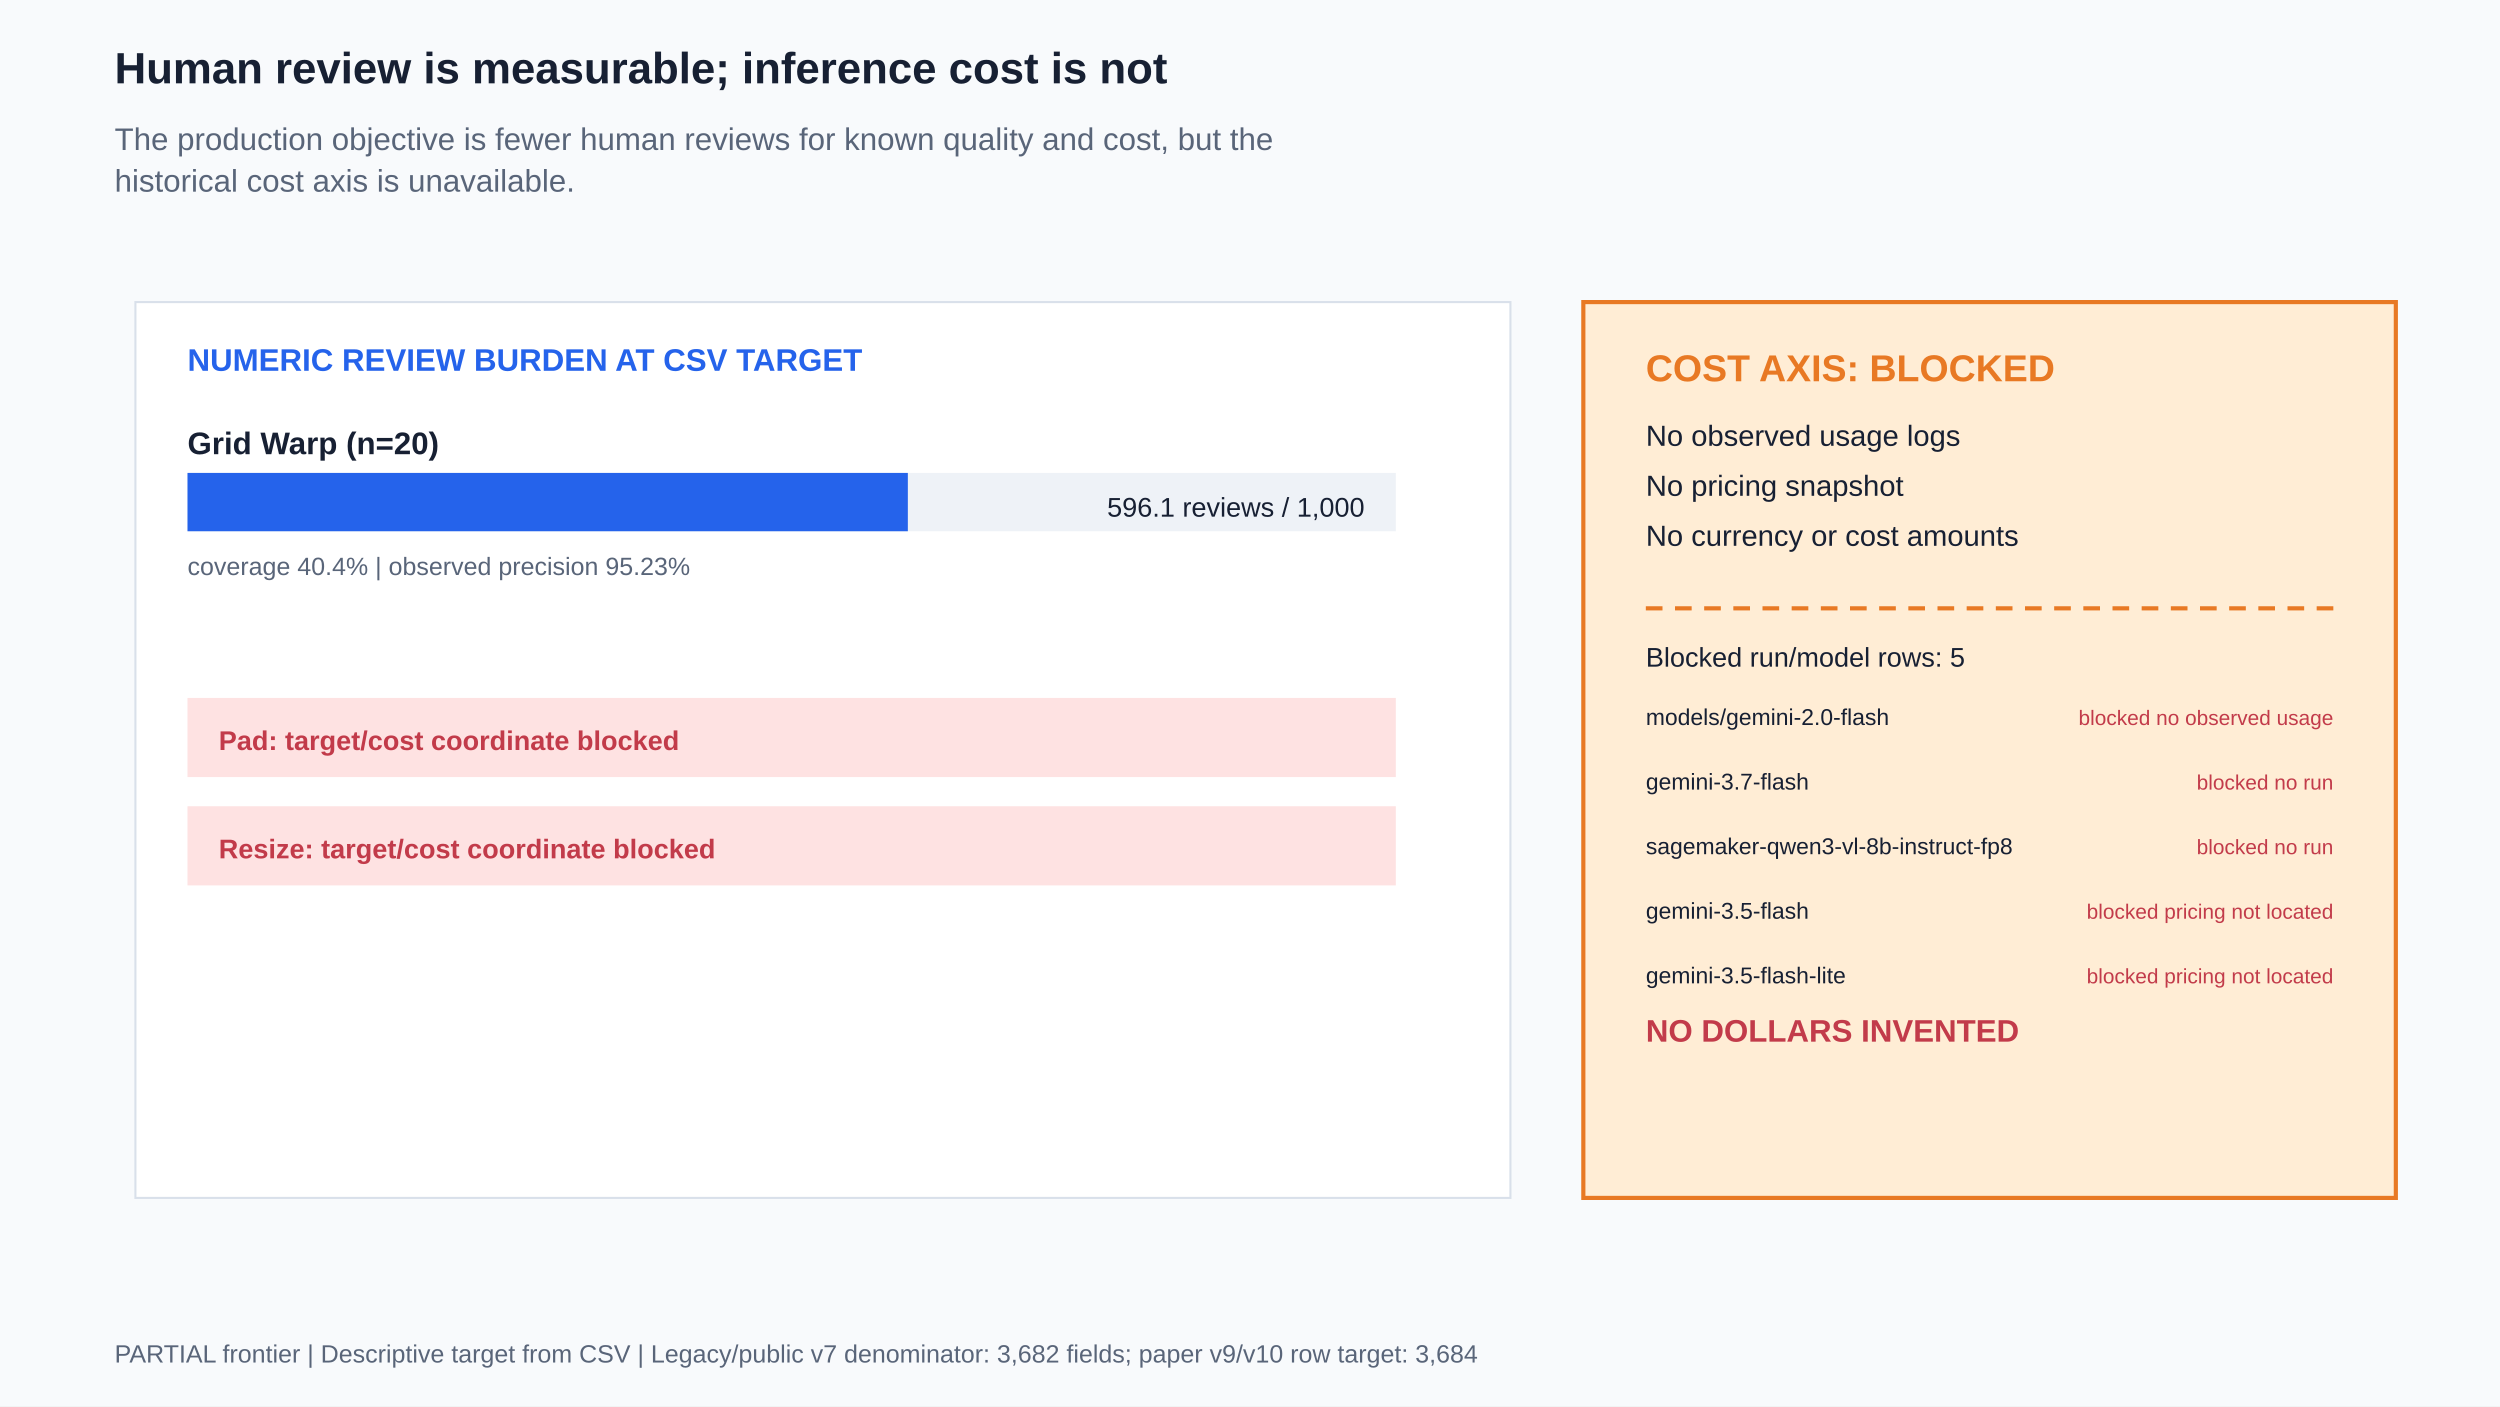
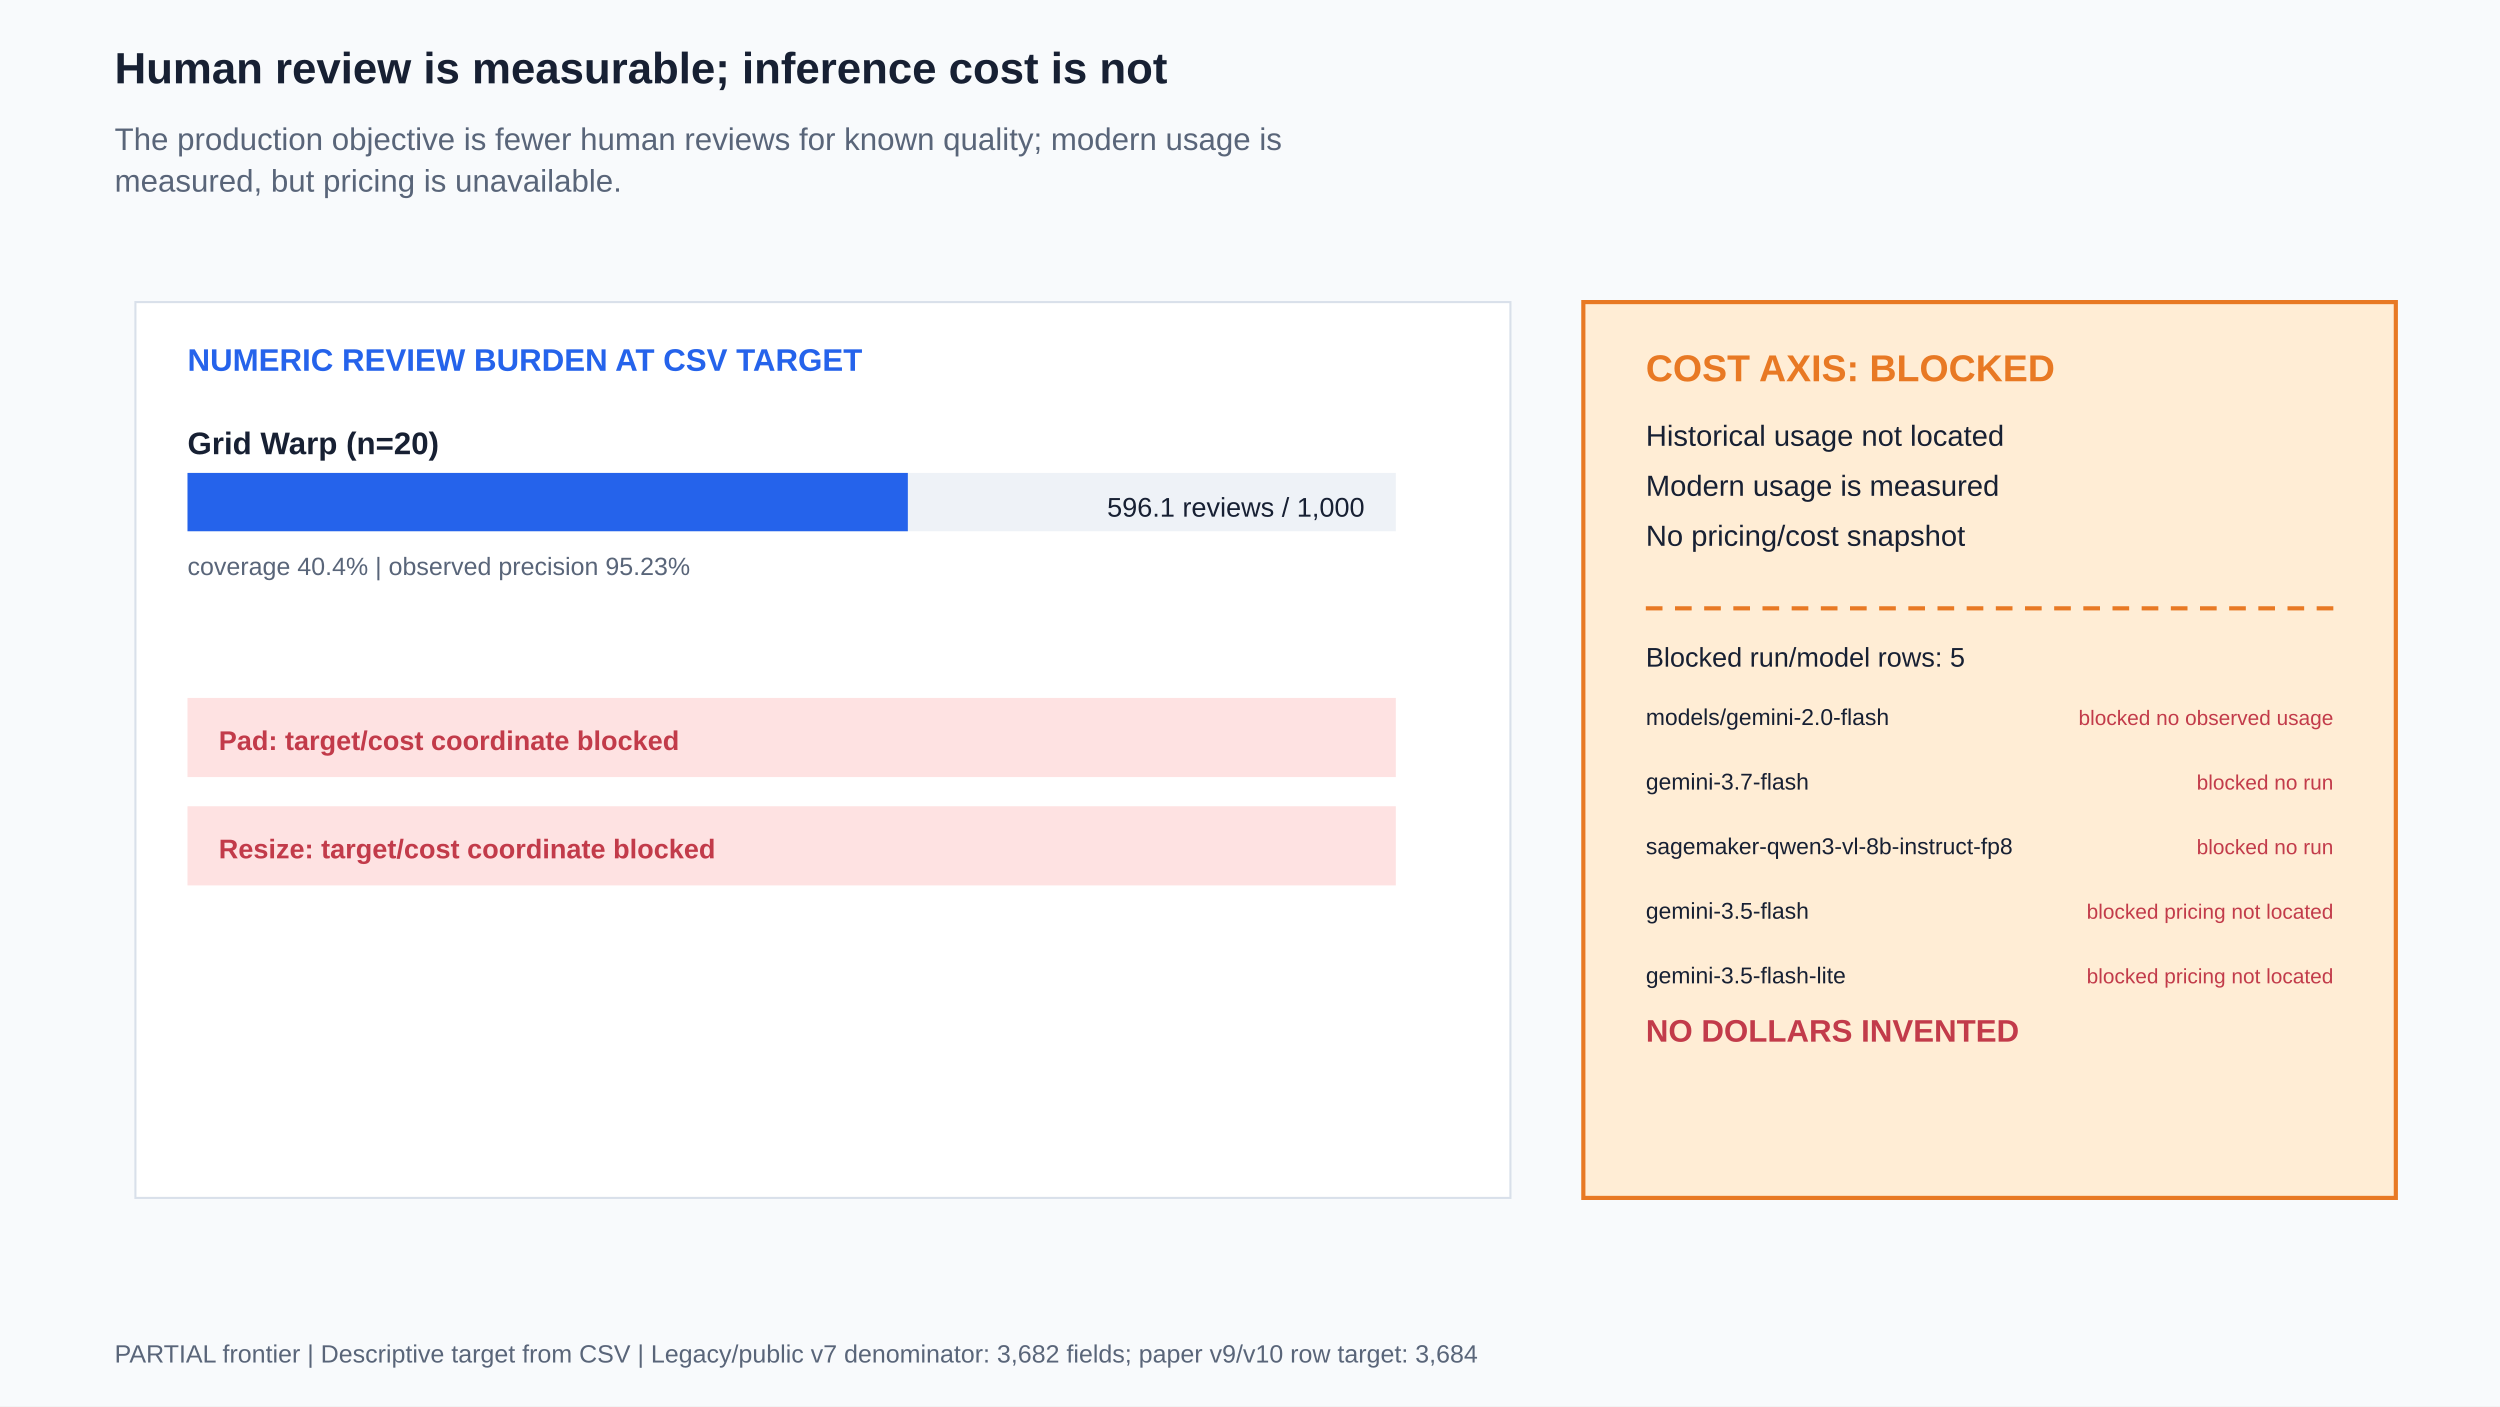
<svg xmlns="http://www.w3.org/2000/svg" width="1200" height="675" viewBox="0 0 1200 675" role="img">
  <rect x="0" y="0" width="1200" height="675" fill="#f8fafc" stroke="none" stroke-width="1" />
  <text x="55" y="40" fill="#172033" font-family="Arial,Helvetica,sans-serif" font-size="21" font-weight="bold" text-anchor="start">Human review is measurable; inference cost is not</text>
-   <text x="55" y="72" fill="#596579" font-family="Arial,Helvetica,sans-serif" font-size="15" font-weight="normal" text-anchor="start">The production objective is fewer human reviews for known quality and cost, but the</text>
-   <text x="55" y="92" fill="#596579" font-family="Arial,Helvetica,sans-serif" font-size="15" font-weight="normal" text-anchor="start">historical cost axis is unavailable.</text>
+   <text x="55" y="72" fill="#596579" font-family="Arial,Helvetica,sans-serif" font-size="15" font-weight="normal" text-anchor="start">The production objective is fewer human reviews for known quality; modern usage is</text>
+   <text x="55" y="92" fill="#596579" font-family="Arial,Helvetica,sans-serif" font-size="15" font-weight="normal" text-anchor="start">measured, but pricing is unavailable.</text>
  <rect x="65" y="145" width="660" height="430" fill="#ffffff" stroke="#d9e0ea" stroke-width="1" />
  <text x="90" y="178" fill="#2563eb" font-family="Arial,Helvetica,sans-serif" font-size="15" font-weight="bold" text-anchor="start">NUMERIC REVIEW BURDEN AT CSV TARGET</text>
  <text x="90" y="218" fill="#172033" font-family="Arial,Helvetica,sans-serif" font-size="15" font-weight="bold" text-anchor="start">Grid Warp (n=20)</text>
  <rect x="90" y="227" width="580" height="28" fill="#eef2f7" stroke="none" stroke-width="1" />
  <rect x="90" y="227" width="345.763" height="28" fill="#2563eb" stroke="none" stroke-width="1" />
  <text x="655" y="248" fill="#172033" font-family="Arial,Helvetica,sans-serif" font-size="13" font-weight="normal" text-anchor="end">596.1 reviews / 1,000</text>
  <text x="90" y="276" fill="#596579" font-family="Arial,Helvetica,sans-serif" font-size="12" font-weight="normal" text-anchor="start">coverage 40.4% | observed precision 95.23%</text>
  <rect x="90" y="335" width="580" height="38" fill="#fee2e2" stroke="none" stroke-width="1" />
  <text x="105" y="360" fill="#c23b4a" font-family="Arial,Helvetica,sans-serif" font-size="13" font-weight="bold" text-anchor="start">Pad: target/cost coordinate blocked</text>
  <rect x="90" y="387" width="580" height="38" fill="#fee2e2" stroke="none" stroke-width="1" />
  <text x="105" y="412" fill="#c23b4a" font-family="Arial,Helvetica,sans-serif" font-size="13" font-weight="bold" text-anchor="start">Resize: target/cost coordinate blocked</text>
  <rect x="760" y="145" width="390" height="430" fill="#ffedd5" stroke="#e87924" stroke-width="2" />
  <text x="790" y="183" fill="#e87924" font-family="Arial,Helvetica,sans-serif" font-size="18" font-weight="bold" text-anchor="start">COST AXIS: BLOCKED</text>
-   <text x="790" y="214" fill="#172033" font-family="Arial,Helvetica,sans-serif" font-size="14" font-weight="normal" text-anchor="start">No observed usage logs</text>
-   <text x="790" y="238" fill="#172033" font-family="Arial,Helvetica,sans-serif" font-size="14" font-weight="normal" text-anchor="start">No pricing snapshot</text>
-   <text x="790" y="262" fill="#172033" font-family="Arial,Helvetica,sans-serif" font-size="14" font-weight="normal" text-anchor="start">No currency or cost amounts</text>
+   <text x="790" y="214" fill="#172033" font-family="Arial,Helvetica,sans-serif" font-size="14" font-weight="normal" text-anchor="start">Historical usage not located</text>
+   <text x="790" y="238" fill="#172033" font-family="Arial,Helvetica,sans-serif" font-size="14" font-weight="normal" text-anchor="start">Modern usage is measured</text>
+   <text x="790" y="262" fill="#172033" font-family="Arial,Helvetica,sans-serif" font-size="14" font-weight="normal" text-anchor="start">No pricing/cost snapshot</text>
  <line x1="790" y1="292" x2="1120" y2="292" stroke="#e87924" stroke-width="2" stroke-dasharray="8,6" />
  <text x="790" y="320" fill="#172033" font-family="Arial,Helvetica,sans-serif" font-size="13" font-weight="normal" text-anchor="start">Blocked run/model rows: 5</text>
  <text x="790" y="348" fill="#172033" font-family="Arial,Helvetica,sans-serif" font-size="11" font-weight="normal" text-anchor="start">models/gemini-2.0-flash</text>
  <text x="1120" y="348" fill="#c23b4a" font-family="Arial,Helvetica,sans-serif" font-size="10" font-weight="normal" text-anchor="end">blocked no observed usage</text>
  <text x="790" y="379" fill="#172033" font-family="Arial,Helvetica,sans-serif" font-size="11" font-weight="normal" text-anchor="start">gemini-3.7-flash</text>
  <text x="1120" y="379" fill="#c23b4a" font-family="Arial,Helvetica,sans-serif" font-size="10" font-weight="normal" text-anchor="end">blocked no run</text>
  <text x="790" y="410" fill="#172033" font-family="Arial,Helvetica,sans-serif" font-size="11" font-weight="normal" text-anchor="start">sagemaker-qwen3-vl-8b-instruct-fp8</text>
  <text x="1120" y="410" fill="#c23b4a" font-family="Arial,Helvetica,sans-serif" font-size="10" font-weight="normal" text-anchor="end">blocked no run</text>
  <text x="790" y="441" fill="#172033" font-family="Arial,Helvetica,sans-serif" font-size="11" font-weight="normal" text-anchor="start">gemini-3.5-flash</text>
  <text x="1120" y="441" fill="#c23b4a" font-family="Arial,Helvetica,sans-serif" font-size="10" font-weight="normal" text-anchor="end">blocked pricing not located</text>
  <text x="790" y="472" fill="#172033" font-family="Arial,Helvetica,sans-serif" font-size="11" font-weight="normal" text-anchor="start">gemini-3.5-flash-lite</text>
  <text x="1120" y="472" fill="#c23b4a" font-family="Arial,Helvetica,sans-serif" font-size="10" font-weight="normal" text-anchor="end">blocked pricing not located</text>
  <text x="790" y="500" fill="#c23b4a" font-family="Arial,Helvetica,sans-serif" font-size="15" font-weight="bold" text-anchor="start">NO DOLLARS INVENTED</text>
  <text x="55" y="654" fill="#596579" font-family="Arial,Helvetica,sans-serif" font-size="12" font-weight="normal" text-anchor="start">PARTIAL frontier | Descriptive target from CSV | Legacy/public v7 denominator: 3,682 fields; paper v9/v10 row target: 3,684</text>
</svg>
